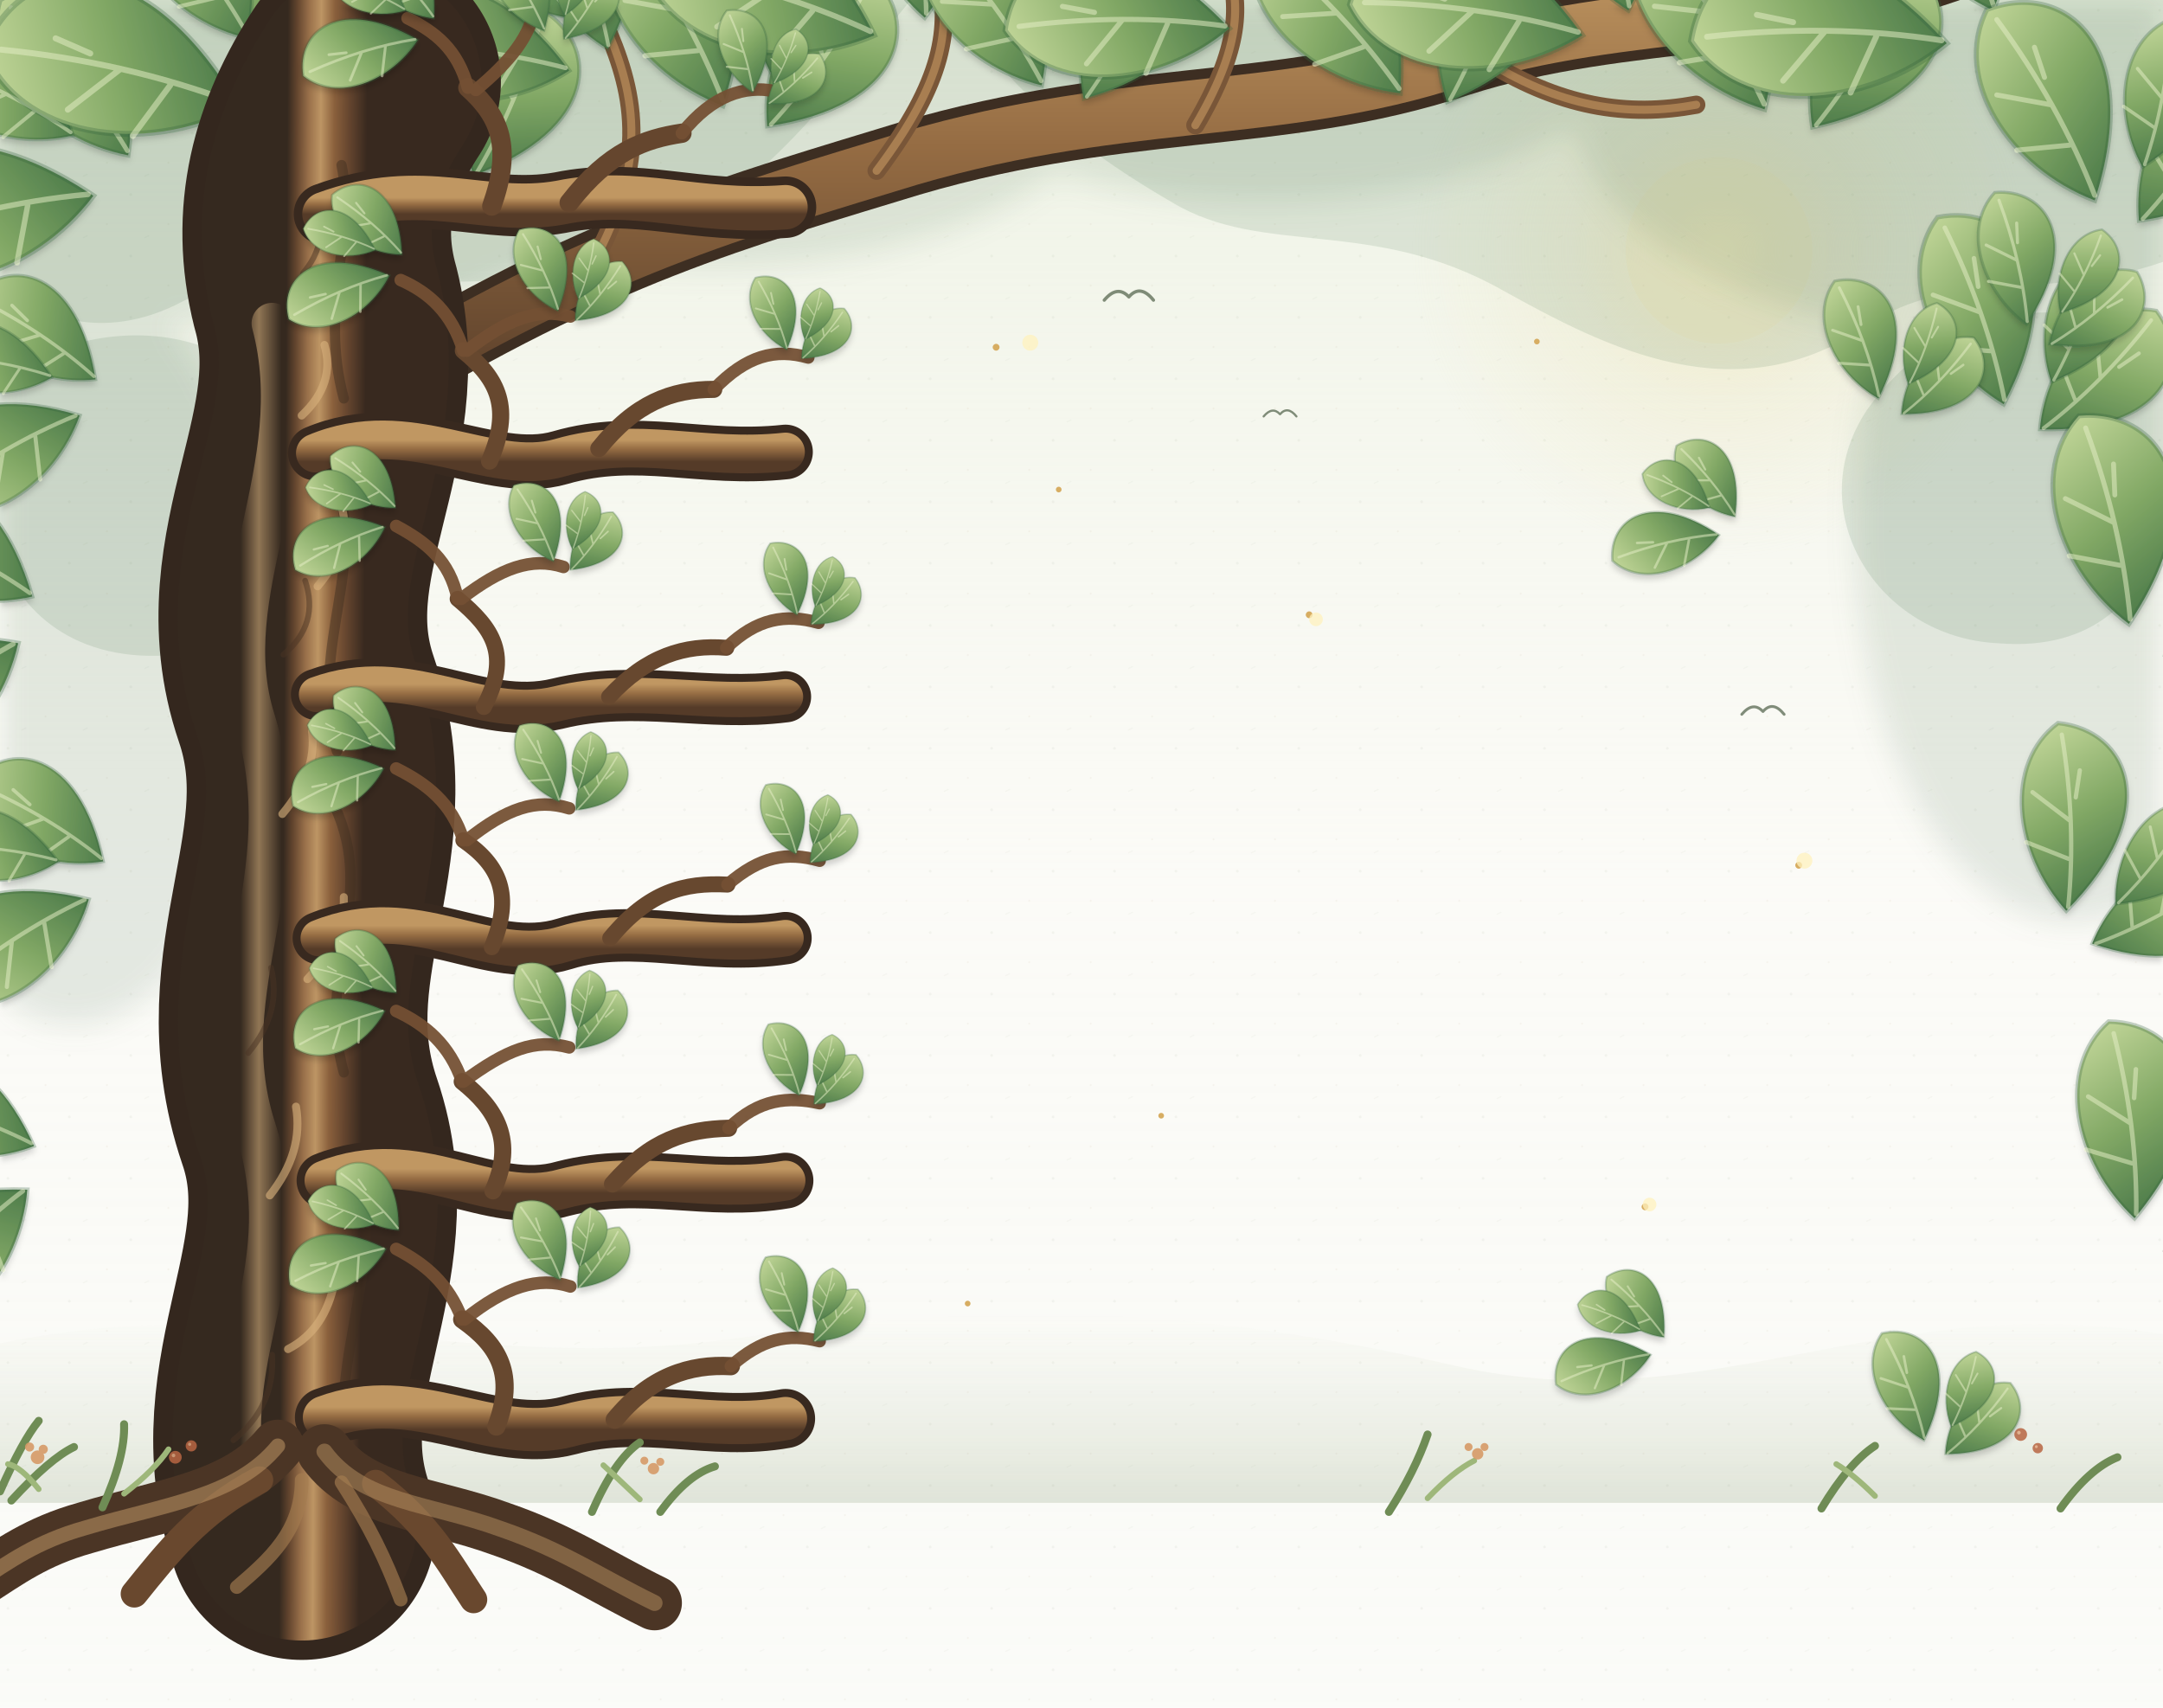
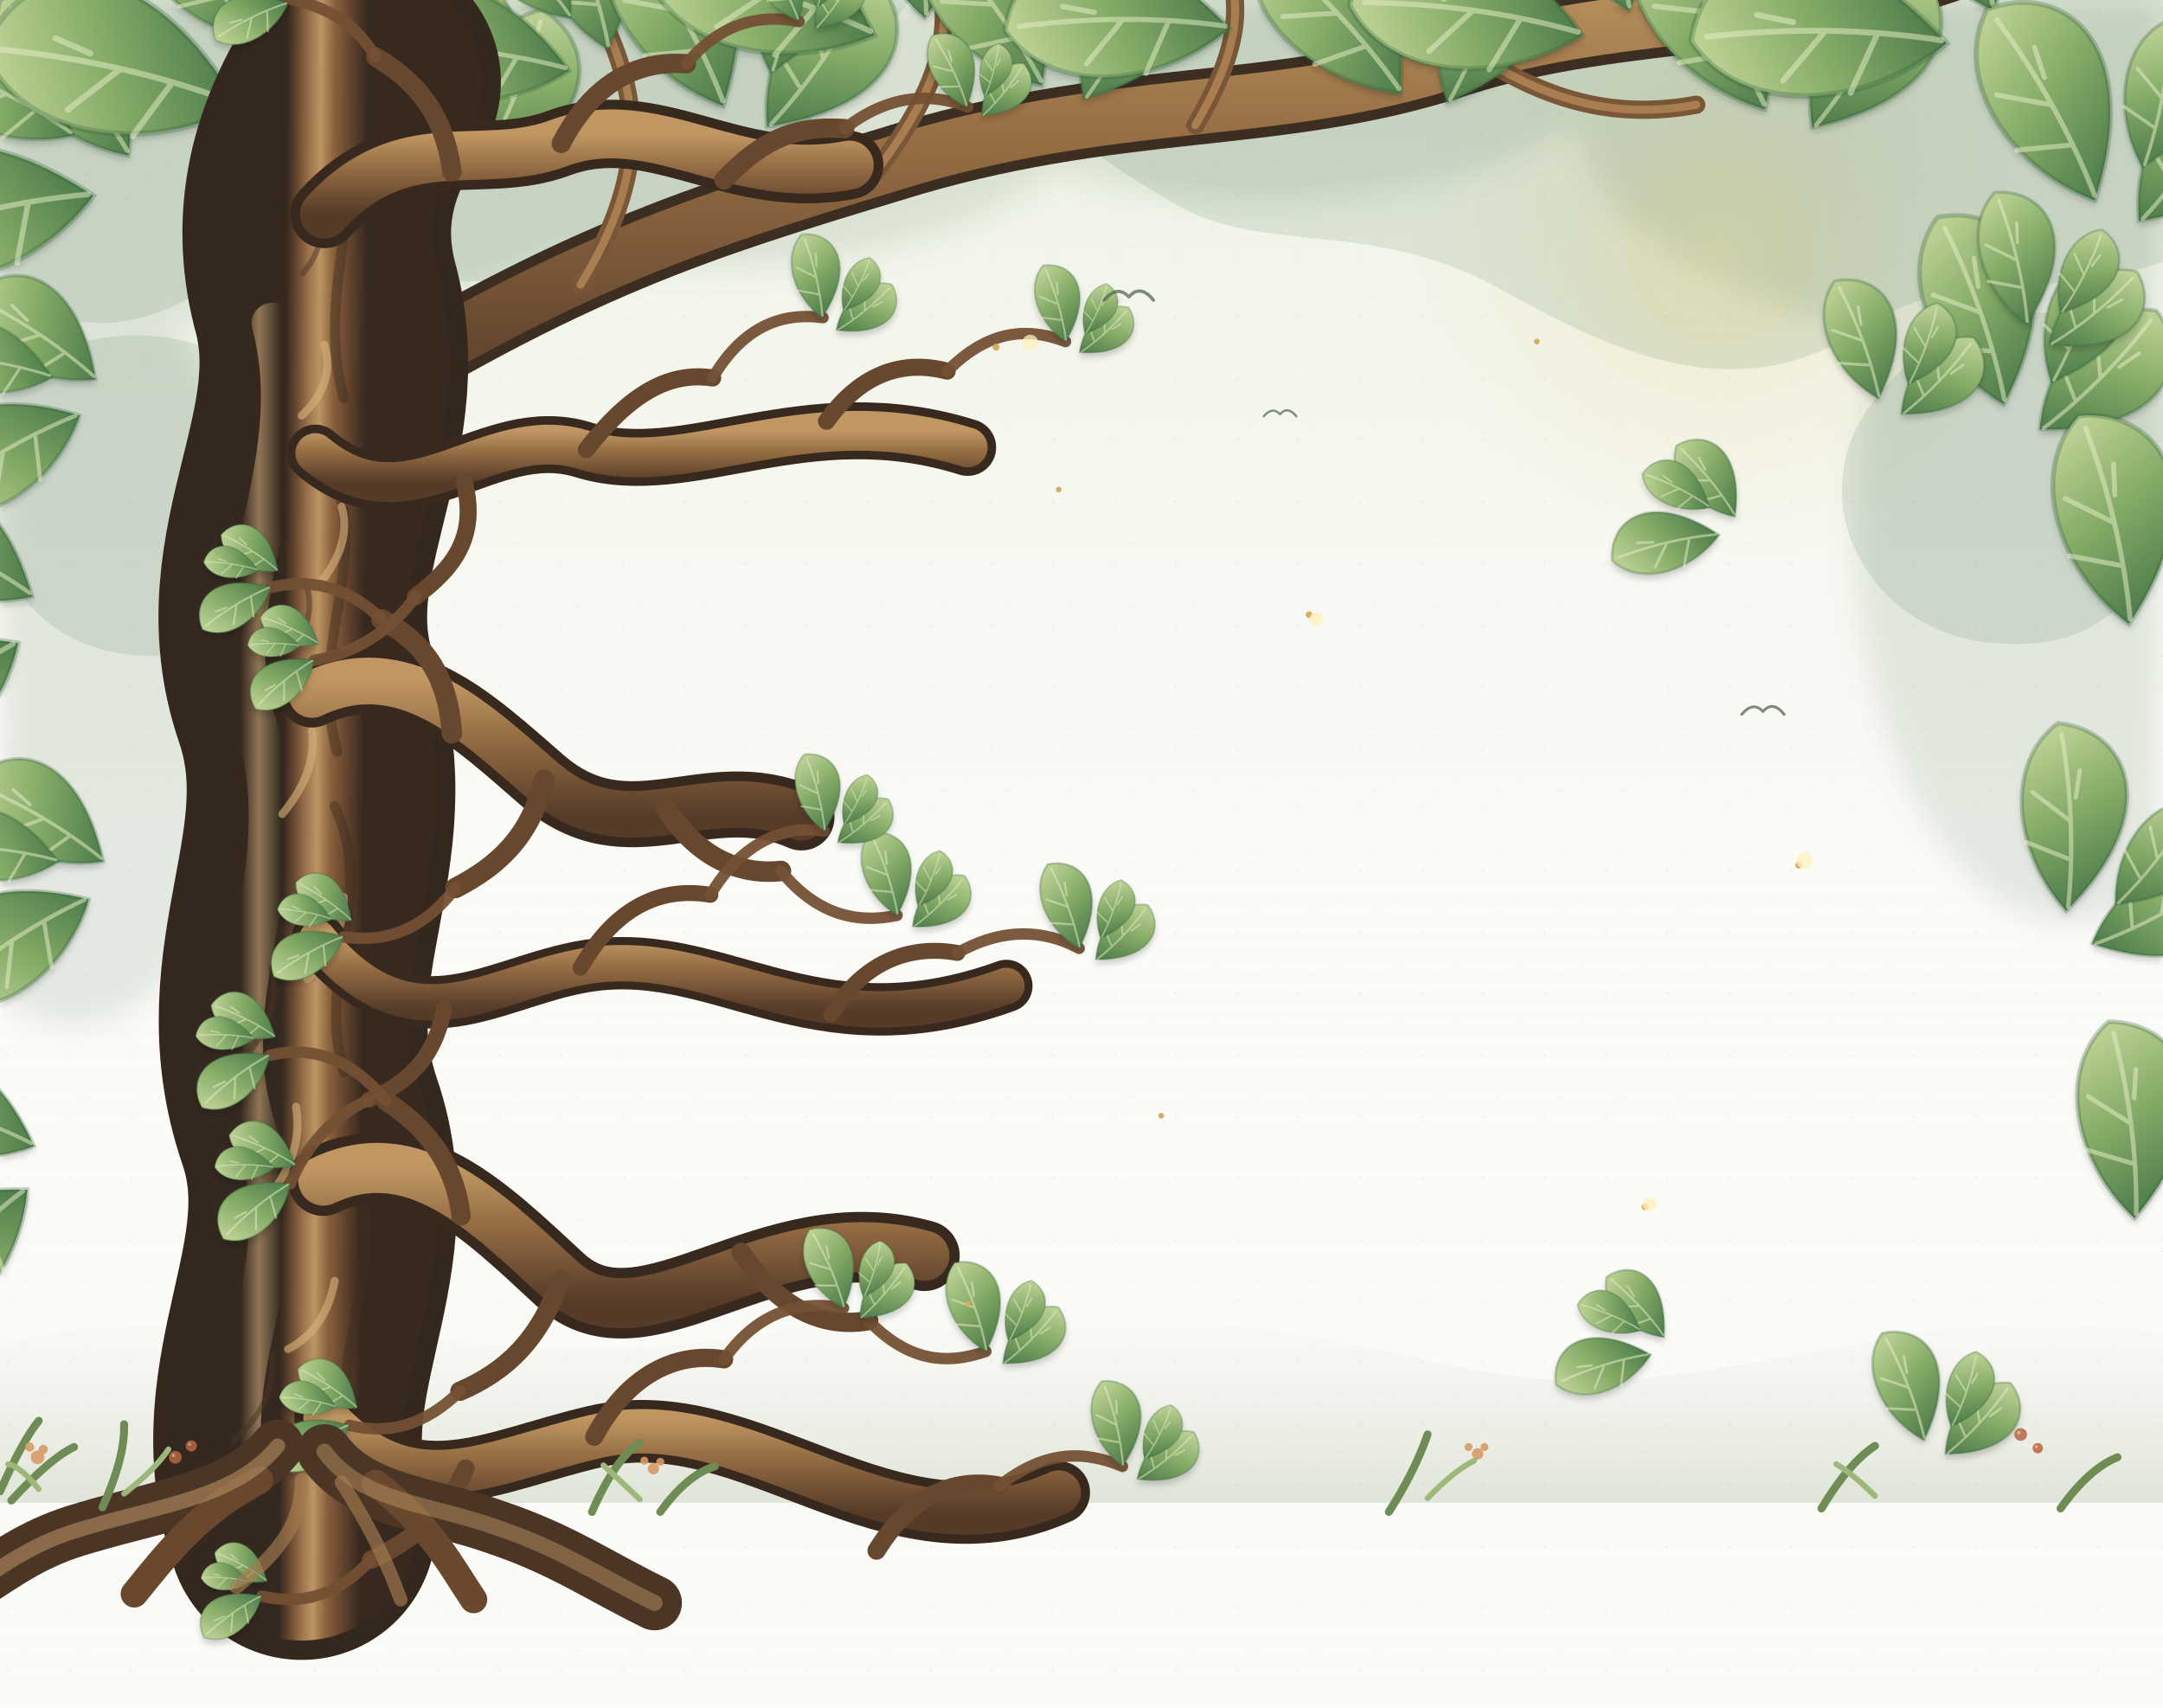
<svg xmlns="http://www.w3.org/2000/svg" viewBox="0 0 1900 1500" preserveAspectRatio="none" role="img" aria-label="Ilustração de uma grande árvore viva, com raízes, tronco, galhos e folhas">
  <defs>
    <linearGradient id="skyWash" x1="0" y1="0" x2="0" y2="1">
      <stop offset="0" stop-color="#e8efdc" stop-opacity=".8" />
      <stop offset=".52" stop-color="#f4f3e8" stop-opacity=".35" />
      <stop offset="1" stop-color="#e7ead8" stop-opacity=".18" />
    </linearGradient>
    <linearGradient id="bark" x1="0" y1="0" x2="1" y2=".1">
      <stop offset="0" stop-color="#35291f" />
      <stop offset=".12" stop-color="#63452e" />
      <stop offset=".27" stop-color="#99704a" />
      <stop offset=".42" stop-color="#bd9564" />
      <stop offset=".59" stop-color="#8a603c" />
      <stop offset=".77" stop-color="#66462f" />
      <stop offset="1" stop-color="#38291f" />
    </linearGradient>
    <linearGradient id="barkLight" x1="0" y1="0" x2="1" y2="0">
      <stop offset="0" stop-color="#f1c68d" stop-opacity="0" />
      <stop offset=".45" stop-color="#f1c68d" stop-opacity=".75" />
      <stop offset="1" stop-color="#f1c68d" stop-opacity="0" />
    </linearGradient>
    <linearGradient id="branchWood" x1="0" y1="0" x2="0" y2="1">
      <stop offset="0" stop-color="#c09762" />
      <stop offset=".42" stop-color="#956c43" />
      <stop offset="1" stop-color="#553b28" />
    </linearGradient>
    <linearGradient id="leafDeep" x1="0" y1="0" x2="1" y2="1">
      <stop offset="0" stop-color="#8fab70" />
      <stop offset=".48" stop-color="#47784a" />
      <stop offset="1" stop-color="#1c5034" />
    </linearGradient>
    <linearGradient id="leafGreen" x1="0" y1="0" x2="1" y2="1">
      <stop offset="0" stop-color="#c6d99c" />
      <stop offset=".52" stop-color="#83a966" />
      <stop offset="1" stop-color="#477647" />
    </linearGradient>
    <linearGradient id="leafLight" x1="0" y1="0" x2="1" y2="1">
      <stop offset="0" stop-color="#e1e9b9" />
      <stop offset=".58" stop-color="#a9c582" />
      <stop offset="1" stop-color="#668f53" />
    </linearGradient>
    <linearGradient id="leafOlive" x1="0" y1="0" x2="1" y2="1">
      <stop offset="0" stop-color="#b9c77c" />
      <stop offset="1" stop-color="#718d4f" />
    </linearGradient>
    <radialGradient id="sunGlow">
      <stop offset="0" stop-color="#fff4c6" stop-opacity=".7" />
      <stop offset=".48" stop-color="#e8dca7" stop-opacity=".22" />
      <stop offset="1" stop-color="#e8dca7" stop-opacity="0" />
    </radialGradient>
    <linearGradient id="ground" x1="0" y1="0" x2="0" y2="1">
      <stop offset="0" stop-color="#a7b989" stop-opacity="0" />
      <stop offset="1" stop-color="#71865e" stop-opacity=".2" />
    </linearGradient>
    <filter id="softShadow" x="-30%" y="-30%" width="160%" height="160%">
      <feGaussianBlur stdDeviation="13" />
    </filter>
    <filter id="leafShadow" x="-35%" y="-35%" width="170%" height="170%">
      <feGaussianBlur in="SourceAlpha" stdDeviation="3" result="blur" />
      <feOffset dy="4" result="offset" />
      <feComponentTransfer>
        <feFuncA type="linear" slope=".18" />
      </feComponentTransfer>
      <feMerge>
        <feMergeNode />
        <feMergeNode in="SourceGraphic" />
      </feMerge>
    </filter>
    <g id="leaf">
      <path d="M0 0 C-34 -13 -57 -48 -43 -76 C-12 -88 20 -62 0 0Z" fill="url(#leafGreen)" />
      <path d="M0 0 C-34 -13 -57 -48 -43 -76 C-12 -88 20 -62 0 0Z" fill="none" stroke="#315e3c" stroke-opacity=".28" stroke-width="2" />
      <path d="M0 -2 Q-14 -38 -39 -72 M-17 -38 L-39 -42 M-10 -22 L-31 -20 M-20 -49 L-24 -61" fill="none" stroke="#e5edc5" stroke-width="2" stroke-linecap="round" opacity=".52" />
    </g>
    <g id="leafPair">
      <use href="#leaf" transform="rotate(-36) scale(1.05)" />
      <use href="#leaf" transform="translate(20 -4) rotate(28) scale(.88)" />
      <use href="#leaf" transform="translate(8 -23) rotate(4) scale(.72)" />
    </g>
    <g id="berry">
      <circle r="7" fill="#b76542" />
      <circle cx="-2" cy="-2" r="2" fill="#f2c49b" opacity=".7" />
    </g>
    <g id="bird" fill="none" stroke="#52634b" stroke-width="4" stroke-linecap="round" stroke-linejoin="round" opacity=".72">
      <path d="M0 12 Q16 -7 30 8 Q44 -8 60 12" />
    </g>
    <pattern id="grain" width="54" height="54" patternUnits="userSpaceOnUse">
      <circle cx="7" cy="9" r="1.2" fill="#667d53" opacity=".13" />
      <circle cx="40" cy="35" r=".9" fill="#99744b" opacity=".12" />
      <path d="M19 47l4 -2" stroke="#667d53" stroke-width="1" opacity=".1" />
    </pattern>
  </defs>
  <rect width="1900" height="1500" fill="url(#skyWash)" />
  <circle cx="1510" cy="220" r="270" fill="url(#sunGlow)" />
  <circle cx="1510" cy="220" r="82" fill="#f7e9b8" opacity=".22" />
  <path d="M0 1180 C240 1130 410 1210 650 1175 S1060 1150 1280 1200 S1660 1130 1900 1172 V1320 H0Z" fill="url(#ground)" />
  <rect width="1900" height="1500" fill="url(#grain)" opacity=".45" />
  <g opacity=".12" filter="url(#softShadow)" fill="#315c3a">
    <ellipse cx="220" cy="95" rx="360" ry="190" />
    <ellipse cx="625" cy="65" rx="350" ry="170" />
    <ellipse cx="1110" cy="22" rx="330" ry="155" />
    <ellipse cx="1740" cy="85" rx="360" ry="210" />
    <ellipse cx="1820" cy="460" rx="190" ry="350" />
    <ellipse cx="65" cy="570" rx="170" ry="330" />
  </g>
  <g fill="#3e7047" opacity=".13">
    <path d="M0 0H800 C710 110 650 190 530 230 C380 275 260 212 160 265 C90 302 28 278 0 245Z" />
    <path d="M830 0H1900V230 C1800 265 1715 235 1640 286 C1525 365 1410 305 1320 255 C1205 190 1110 226 1030 178 C930 120 890 75 830 0Z" />
    <path d="M0 330 C120 260 230 300 280 395 C325 480 260 565 155 575 C65 584 15 535 0 485Z" />
    <path d="M1900 300 C1800 250 1700 275 1640 360 C1580 450 1650 560 1755 565 C1840 572 1880 525 1900 470Z" />
  </g>
  <g fill="none" stroke-linecap="round" stroke-linejoin="round">
    <path d="M285 365 C500 230 615 195 780 145 C980 82 1120 105 1280 52 C1430 4 1575 24 1740 -42" stroke="#3d2e22" stroke-width="66" />
    <path d="M285 365 C500 230 615 195 780 145 C980 82 1120 105 1280 52 C1430 4 1575 24 1740 -42" stroke="url(#branchWood)" stroke-width="48" />
    <path d="M510 250 C570 152 560 90 535 30 M770 150 C830 70 835 26 825 -25 M1050 110 C1090 42 1090 4 1078 -32 M1300 50 C1370 95 1430 103 1490 92 M1545 26 C1600 -10 1630 -40 1642 -80" stroke="#795638" stroke-width="16" />
    <path d="M510 250 C570 152 560 90 535 30 M770 150 C830 70 835 26 825 -25 M1050 110 C1090 42 1090 4 1078 -32 M1300 50 C1370 95 1430 103 1490 92" stroke="#c1945d" stroke-width="7" opacity=".65" />
  </g>
  <g filter="url(#leafShadow)">
    <use href="#leafPair" transform="translate(82 172) rotate(-38) scale(2.3)" />
    <use href="#leafPair" transform="translate(210 94) rotate(-12) scale(2.5)" />
    <use href="#leafPair" transform="translate(375 145) rotate(24) scale(2.05)" />
    <use href="#leafPair" transform="translate(500 62) rotate(-18) scale(1.9)" />
    <use href="#leafPair" transform="translate(635 93) rotate(36) scale(2.1)" />
    <use href="#leafPair" transform="translate(768 31) rotate(-8) scale(2.3)" />
    <use href="#leafPair" transform="translate(915 75) rotate(29) scale(1.9)" />
    <use href="#leafPair" transform="translate(1080 25) rotate(-25) scale(2.15)" />
    <use href="#leafPair" transform="translate(1230 82) rotate(22) scale(2.05)" />
    <use href="#leafPair" transform="translate(1390 31) rotate(-17) scale(2.25)" />
    <use href="#leafPair" transform="translate(1550 96) rotate(32) scale(2.2)" />
    <use href="#leafPair" transform="translate(1710 38) rotate(-24) scale(2.45)" />
    <use href="#leafPair" transform="translate(1840 176) rotate(36) scale(2.1)" />
    <use href="#leafPair" transform="translate(70 365) rotate(-55) scale(1.7)" />
    <use href="#leafPair" transform="translate(1760 355) rotate(46) scale(1.9)" />
  </g>
  <g fill="none" stroke-linecap="round" stroke-linejoin="round">
    <path d="M265 1340 C220 1210 315 1110 272 985 C224 844 314 746 269 614 C225 485 321 385 285 258 C268 190 284 130 322 72" stroke="#34271e" stroke-width="236" />
    <path d="M265 1340 C220 1210 315 1110 272 985 C224 844 314 746 269 614 C225 485 321 385 285 258 C268 190 284 130 322 72" stroke="url(#bark)" stroke-width="202" />
    <path d="M215 1300 C195 1180 264 1115 224 990 C185 867 266 770 224 633 C188 520 273 411 239 284" stroke="url(#barkLight)" stroke-width="36" opacity=".65" />
    <path d="M306 1285 C286 1190 344 1111 310 1010 M302 942 C277 853 332 790 294 708 M296 660 C270 565 327 493 291 412 M302 350 C280 268 313 206 300 145" stroke="#3e2d20" stroke-width="9" opacity=".48" />
    <path d="M253 1185 Q286 1168 294 1125 M237 1050 Q267 1012 260 972 M270 860 Q303 825 302 788 M248 715 Q279 678 274 642 M279 515 Q310 478 300 445 M265 365 Q295 337 285 303" stroke="#d9b27c" stroke-width="7" opacity=".62" />
    <path d="M205 1265 Q242 1235 239 1190 M218 925 Q248 889 238 850 M249 575 Q281 548 268 510 M266 240 Q288 215 279 183" stroke="#4a3424" stroke-width="5" opacity=".5" />
  </g>
  <g fill="none" stroke-linecap="round" stroke-linejoin="round">
-     <g>
-       <path d="M285 188 C372 156 425 190 492 178 C560 164 610 188 690 182" stroke="#38291f" stroke-width="54" />
-       <path d="M285 188 C372 156 425 190 492 178 C560 164 610 188 690 182" stroke="url(#branchWood)" stroke-width="39" />
-       <path d="M432 181 C450 130 440 103 411 77 M500 178 C535 133 566 122 599 117" stroke="#65462e" stroke-width="17" />
-     </g>
-     <g>
-       <path d="M277 398 C360 363 430 420 492 402 C561 382 616 405 690 397" stroke="#38291f" stroke-width="48" />
-       <path d="M277 398 C360 363 430 420 492 402 C561 382 616 405 690 397" stroke="url(#branchWood)" stroke-width="34" />
-       <path d="M430 405 C450 359 438 333 407 308 M526 394 C558 354 590 342 627 342" stroke="#67482f" stroke-width="15" />
-     </g>
-     <g>
-       <path d="M278 610 C360 580 420 635 490 618 C560 601 620 621 690 612" stroke="#38291f" stroke-width="45" />
-       <path d="M278 610 C360 580 420 635 490 618 C560 601 620 621 690 612" stroke="url(#branchWood)" stroke-width="31" />
-       <path d="M425 621 C449 575 433 552 402 526 M535 612 C568 576 602 566 638 569" stroke="#67482f" stroke-width="14" />
-     </g>
-     <g>
-       <path d="M280 824 C366 789 428 850 496 829 C557 810 619 835 690 824" stroke="#38291f" stroke-width="46" />
-       <path d="M280 824 C366 789 428 850 496 829 C557 810 619 835 690 824" stroke="url(#branchWood)" stroke-width="32" />
-       <path d="M432 832 C451 786 439 760 407 738 M536 824 C570 783 601 775 639 777" stroke="#67482f" stroke-width="14" />
-     </g>
-     <g>
-       <path d="M285 1037 C368 1004 429 1063 495 1044 C565 1026 620 1049 690 1037" stroke="#38291f" stroke-width="49" />
-       <path d="M285 1037 C368 1004 429 1063 495 1044 C565 1026 620 1049 690 1037" stroke="url(#branchWood)" stroke-width="35" />
-       <path d="M433 1046 C453 1002 436 974 406 950 M538 1040 C572 1001 603 992 640 991" stroke="#67482f" stroke-width="15" />
-     </g>
-     <g>
-       <path d="M285 1245 C365 1215 432 1270 500 1252 C566 1234 624 1258 690 1246" stroke="#38291f" stroke-width="52" />
-       <path d="M285 1245 C365 1215 432 1270 500 1252 C566 1234 624 1258 690 1246" stroke="url(#branchWood)" stroke-width="38" />
-       <path d="M436 1253 C453 1208 439 1182 406 1159 M540 1247 C571 1209 606 1198 642 1200" stroke="#67482f" stroke-width="16" />
-     </g>
-   </g>
-   <g fill="none" stroke="#745033" stroke-width="11" stroke-linecap="round" opacity=".94">
-     <path d="M411 77 C402 43 382 28 358 16 M418 79 C448 54 467 31 470 4 M599 117 C626 83 655 75 680 80" />
-     <path d="M407 308 C397 275 377 257 352 246 M410 308 C445 281 471 270 501 278 M627 342 C656 312 681 306 710 314" />
-     <path d="M402 526 C395 492 374 476 348 462 M405 526 C440 499 467 489 495 498 M638 569 C665 543 690 539 719 547" />
-     <path d="M407 738 C397 705 374 688 348 675 M410 738 C445 710 471 701 500 710 M639 777 C668 752 691 748 720 756" />
-     <path d="M406 950 C395 918 374 900 348 888 M407 950 C445 922 470 912 500 920 M640 991 C667 965 692 963 720 969" />
-     <path d="M406 1159 C394 1127 373 1110 348 1097 M408 1159 C444 1130 473 1121 501 1130 M642 1200 C669 1176 692 1171 720 1178" />
+     <path d="M285 188 C354 112 422 151 490 126 C575 94 645 165 746 145" stroke="#38291f" stroke-width="60" />
+     <path d="M285 188 C354 112 422 151 490 126 C575 94 645 165 746 145" stroke="url(#branchWood)" stroke-width="43" />
+     <path d="M397 151 C390 99 365 71 330 50 M493 126 C523 68 565 53 603 56 M636 158 C671 121 701 110 742 113" stroke="#67482f" stroke-width="17" />
+     <path d="M277 398 C360 468 427 369 512 395 C605 424 707 348 850 393" stroke="#38291f" stroke-width="50" />
+     <path d="M277 398 C360 468 427 369 512 395 C605 424 707 348 850 393" stroke="url(#branchWood)" stroke-width="35" />
+     <path d="M408 424 C420 473 397 500 365 524 M515 395 C552 347 587 326 626 332 M726 370 C757 327 794 316 832 326" stroke="#67482f" stroke-width="15" />
+     <path d="M274 610 C354 572 416 633 476 685 C553 752 620 681 704 718" stroke="#38291f" stroke-width="58" />
+     <path d="M274 610 C354 572 416 633 476 685 C553 752 620 681 704 718" stroke="url(#branchWood)" stroke-width="41" />
+     <path d="M397 644 C393 590 370 563 335 544 M478 685 C466 735 437 761 400 780 M585 710 C613 754 651 769 686 765" stroke="#67482f" stroke-width="18" />
+     <path d="M279 824 C358 922 427 866 507 850 C630 825 710 929 884 866" stroke="#38291f" stroke-width="46" />
+     <path d="M279 824 C358 922 427 866 507 850 C630 825 710 929 884 866" stroke="url(#branchWood)" stroke-width="32" />
+     <path d="M390 886 C382 930 357 952 324 966 M510 850 C542 794 583 779 624 786 M730 891 C760 842 802 830 841 837" stroke="#67482f" stroke-width="14" />
+     <path d="M284 1037 C363 1000 425 1062 492 1124 C567 1193 674 1064 812 1103" stroke="#38291f" stroke-width="62" />
+     <path d="M284 1037 C363 1000 425 1062 492 1124 C567 1193 674 1064 812 1103" stroke="url(#branchWood)" stroke-width="44" />
+     <path d="M405 1068 C399 1018 371 988 339 967 M492 1124 C475 1176 444 1205 404 1222 M651 1100 C684 1150 724 1167 763 1160" stroke="#67482f" stroke-width="17" />
+     <path d="M286 1245 C361 1327 428 1284 522 1262 C660 1229 780 1378 930 1311" stroke="#38291f" stroke-width="55" />
+     <path d="M286 1245 C361 1327 428 1284 522 1262 C660 1229 780 1378 930 1311" stroke="url(#branchWood)" stroke-width="39" />
+     <path d="M409 1290 C391 1330 361 1354 326 1370 M522 1262 C551 1208 593 1187 636 1194 M770 1362 C799 1315 837 1297 878 1305" stroke="#67482f" stroke-width="16" />
+   </g>
+   <g fill="none" stroke="#745033" stroke-width="10" stroke-linecap="round" opacity=".94">
+     <path d="M330 50 C309 15 281 5 250 -2 M603 56 C633 20 668 12 702 19 M742 113 C780 83 818 81 850 94" />
+     <path d="M365 524 C343 555 311 574 276 580 M626 332 C652 288 685 274 723 279 M832 326 C866 292 899 286 936 300" />
+     <path d="M335 544 C305 514 270 508 238 516 M400 780 C371 818 338 828 302 823 M686 765 C716 802 751 812 788 804" />
+     <path d="M324 966 C291 981 268 1008 255 1040 M624 786 C650 742 687 724 724 730 M841 837 C880 815 916 816 948 833" />
+     <path d="M339 967 C309 930 274 918 237 927 M404 1222 C372 1253 341 1260 307 1252 M763 1160 C796 1194 829 1200 866 1187" />
+     <path d="M326 1370 C296 1402 265 1410 230 1402 M636 1194 C664 1154 701 1141 741 1149 M878 1305 C916 1275 950 1273 986 1288" />
  </g>
  <g filter="url(#leafShadow)">
-     <use href="#leafPair" transform="translate(367 35) rotate(-42) scale(1.15)" />
-     <use href="#leafPair" transform="translate(478 27) rotate(34) scale(.92)" />
-     <use href="#leafPair" transform="translate(661 81) rotate(48) scale(.82)" />
-     <use href="#leafPair" transform="translate(342 242) rotate(-48) scale(1.05)" />
-     <use href="#leafPair" transform="translate(490 273) rotate(40) scale(.86)" />
-     <use href="#leafPair" transform="translate(691 307) rotate(42) scale(.75)" />
-     <use href="#leafPair" transform="translate(338 463) rotate(-50) scale(.95)" />
-     <use href="#leafPair" transform="translate(486 493) rotate(38) scale(.82)" />
-     <use href="#leafPair" transform="translate(700 540) rotate(45) scale(.73)" />
-     <use href="#leafPair" transform="translate(337 675) rotate(-47) scale(.94)" />
-     <use href="#leafPair" transform="translate(491 704) rotate(38) scale(.82)" />
-     <use href="#leafPair" transform="translate(699 750) rotate(42) scale(.72)" />
-     <use href="#leafPair" transform="translate(338 888) rotate(-47) scale(.93)" />
-     <use href="#leafPair" transform="translate(491 914) rotate(37) scale(.82)" />
-     <use href="#leafPair" transform="translate(702 962) rotate(42) scale(.74)" />
-     <use href="#leafPair" transform="translate(339 1097) rotate(-45) scale(.98)" />
-     <use href="#leafPair" transform="translate(492 1124) rotate(36) scale(.84)" />
-     <use href="#leafPair" transform="translate(701 1170) rotate(42) scale(.78)" />
+     <use href="#leafPair" transform="translate(253 3) rotate(-51) scale(.78)" />
+     <use href="#leafPair" transform="translate(701 18) rotate(36) scale(.82)" />
+     <use href="#leafPair" transform="translate(849 94) rotate(40) scale(.76)" />
+     <use href="#leafPair" transform="translate(276 580) rotate(-64) scale(.73)" />
+     <use href="#leafPair" transform="translate(722 279) rotate(52) scale(.82)" />
+     <use href="#leafPair" transform="translate(936 300) rotate(49) scale(.76)" />
+     <use href="#leafPair" transform="translate(238 516) rotate(-56) scale(.77)" />
+     <use href="#leafPair" transform="translate(302 823) rotate(-54) scale(.77)" />
+     <use href="#leafPair" transform="translate(788 804) rotate(47) scale(.83)" />
+     <use href="#leafPair" transform="translate(255 1040) rotate(-64) scale(.83)" />
+     <use href="#leafPair" transform="translate(724 730) rotate(51) scale(.76)" />
+     <use href="#leafPair" transform="translate(948 833) rotate(45) scale(.86)" />
+     <use href="#leafPair" transform="translate(237 927) rotate(-62) scale(.82)" />
+     <use href="#leafPair" transform="translate(307 1252) rotate(-55) scale(.81)" />
+     <use href="#leafPair" transform="translate(866 1187) rotate(46) scale(.9)" />
+     <use href="#leafPair" transform="translate(230 1402) rotate(-60) scale(.68)" />
+     <use href="#leafPair" transform="translate(741 1149) rotate(42) scale(.82)" />
+     <use href="#leafPair" transform="translate(986 1288) rotate(52) scale(.84)" />
  </g>
  <g filter="url(#leafShadow)">
    <use href="#leafPair" transform="translate(16 565) rotate(-62) scale(2.1)" />
    <use href="#leafPair" transform="translate(78 790) rotate(-58) scale(1.75)" />
    <use href="#leafPair" transform="translate(24 1045) rotate(-70) scale(1.9)" />
    <use href="#leafPair" transform="translate(1870 548) rotate(52) scale(2.05)" />
    <use href="#leafPair" transform="translate(1815 800) rotate(63) scale(1.8)" />
    <use href="#leafPair" transform="translate(1875 1070) rotate(58) scale(1.9)" />
    <use href="#leafPair" transform="translate(1650 350) rotate(45) scale(1.2)" />
    <use href="#leafPair" transform="translate(1510 470) rotate(-38) scale(1.05)" />
    <use href="#leafPair" transform="translate(1780 285) rotate(52) scale(1.3)" />
    <use href="#leafPair" transform="translate(1450 1190) rotate(-42) scale(.95)" />
    <use href="#leafPair" transform="translate(1690 1265) rotate(44) scale(1.1)" />
  </g>
  <g fill="none" stroke-linecap="round" stroke-linejoin="round">
    <path d="M244 1270 C207 1315 145 1321 75 1342 C32 1354 8 1372 -20 1390" stroke="#4b3525" stroke-width="46" />
    <path d="M285 1275 C318 1320 377 1320 440 1343 C495 1362 526 1384 575 1408" stroke="#4b3525" stroke-width="48" />
    <path d="M228 1300 C175 1328 147 1364 118 1400 M330 1303 C378 1340 394 1372 416 1405" stroke="#69482e" stroke-width="24" />
    <path d="M244 1270 C207 1315 145 1321 75 1342 C32 1354 8 1372 -20 1390" stroke="#bd9564" stroke-width="13" opacity=".55" />
    <path d="M285 1275 C318 1320 377 1320 440 1343 C495 1362 526 1384 575 1408" stroke="#bd9564" stroke-width="14" opacity=".48" />
    <path d="M265 1300 C265 1345 236 1370 208 1394 M300 1302 C325 1341 339 1370 352 1405" stroke="#a57c50" stroke-width="12" opacity=".65" />
  </g>
  <g fill="none" stroke-linecap="round">
    <path d="M0 1310 Q20 1265 34 1248 M10 1318 Q44 1281 65 1271 M90 1324 Q110 1280 109 1251 M520 1328 Q540 1282 562 1267 M580 1328 Q604 1295 628 1288 M1220 1328 Q1243 1292 1254 1260 M1600 1325 Q1624 1285 1647 1270 M1810 1325 Q1835 1290 1860 1280" stroke="#6f8c55" stroke-width="7" />
    <path d="M34 1308 Q18 1288 7 1286 M109 1312 Q136 1291 148 1273 M562 1317 Q540 1296 530 1287 M1254 1316 Q1277 1292 1295 1283 M1647 1314 Q1628 1295 1613 1286" stroke="#9eb77a" stroke-width="5" />
  </g>
  <g fill="#d69a67" opacity=".9">
    <circle cx="33" cy="1280" r="6" />
    <circle cx="38" cy="1273" r="4" />
    <circle cx="26" cy="1271" r="4" />
    <circle cx="574" cy="1290" r="5" />
    <circle cx="580" cy="1284" r="3.5" />
    <circle cx="566" cy="1283" r="3.5" />
    <circle cx="1298" cy="1277" r="5" />
    <circle cx="1304" cy="1271" r="3.5" />
    <circle cx="1290" cy="1271" r="3.5" />
  </g>
  <g opacity=".85">
    <use href="#berry" transform="translate(154 1280) scale(.8)" />
    <use href="#berry" transform="translate(168 1270) scale(.7)" />
    <use href="#berry" transform="translate(1775 1260) scale(.8)" />
    <use href="#berry" transform="translate(1790 1272) scale(.65)" />
  </g>
  <use href="#bird" transform="translate(970 255) scale(.72)" />
  <use href="#bird" transform="translate(1110 360) scale(.48)" />
  <use href="#bird" transform="translate(1530 620) scale(.62)" />
  <g fill="#d7ad62">
    <circle cx="875" cy="305" r="3" />
    <circle cx="930" cy="430" r="2.5" />
    <circle cx="1150" cy="540" r="3" />
    <circle cx="1350" cy="300" r="2.5" />
    <circle cx="1580" cy="760" r="3" />
    <circle cx="1020" cy="980" r="2.5" />
    <circle cx="1445" cy="1060" r="3" />
    <circle cx="850" cy="1145" r="2.5" />
  </g>
  <g fill="#fff2bd" opacity=".75">
    <circle cx="905" cy="301" r="7" />
    <circle cx="1156" cy="544" r="6" />
    <circle cx="1585" cy="756" r="7" />
    <circle cx="1449" cy="1058" r="6" />
  </g>
</svg>
